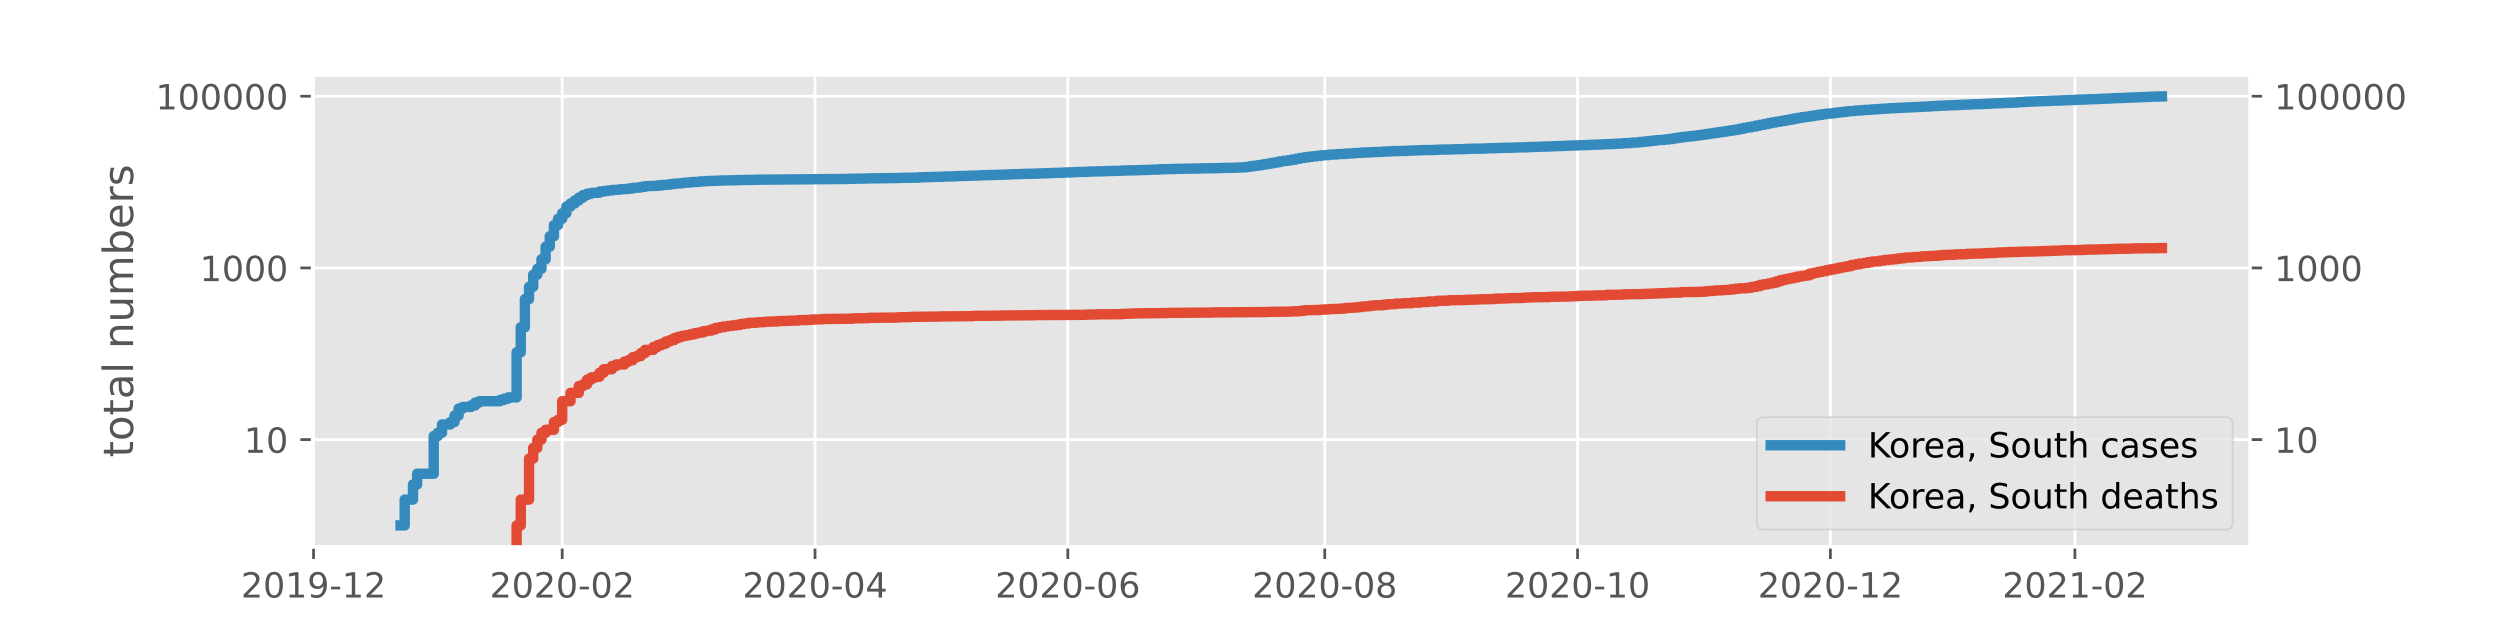
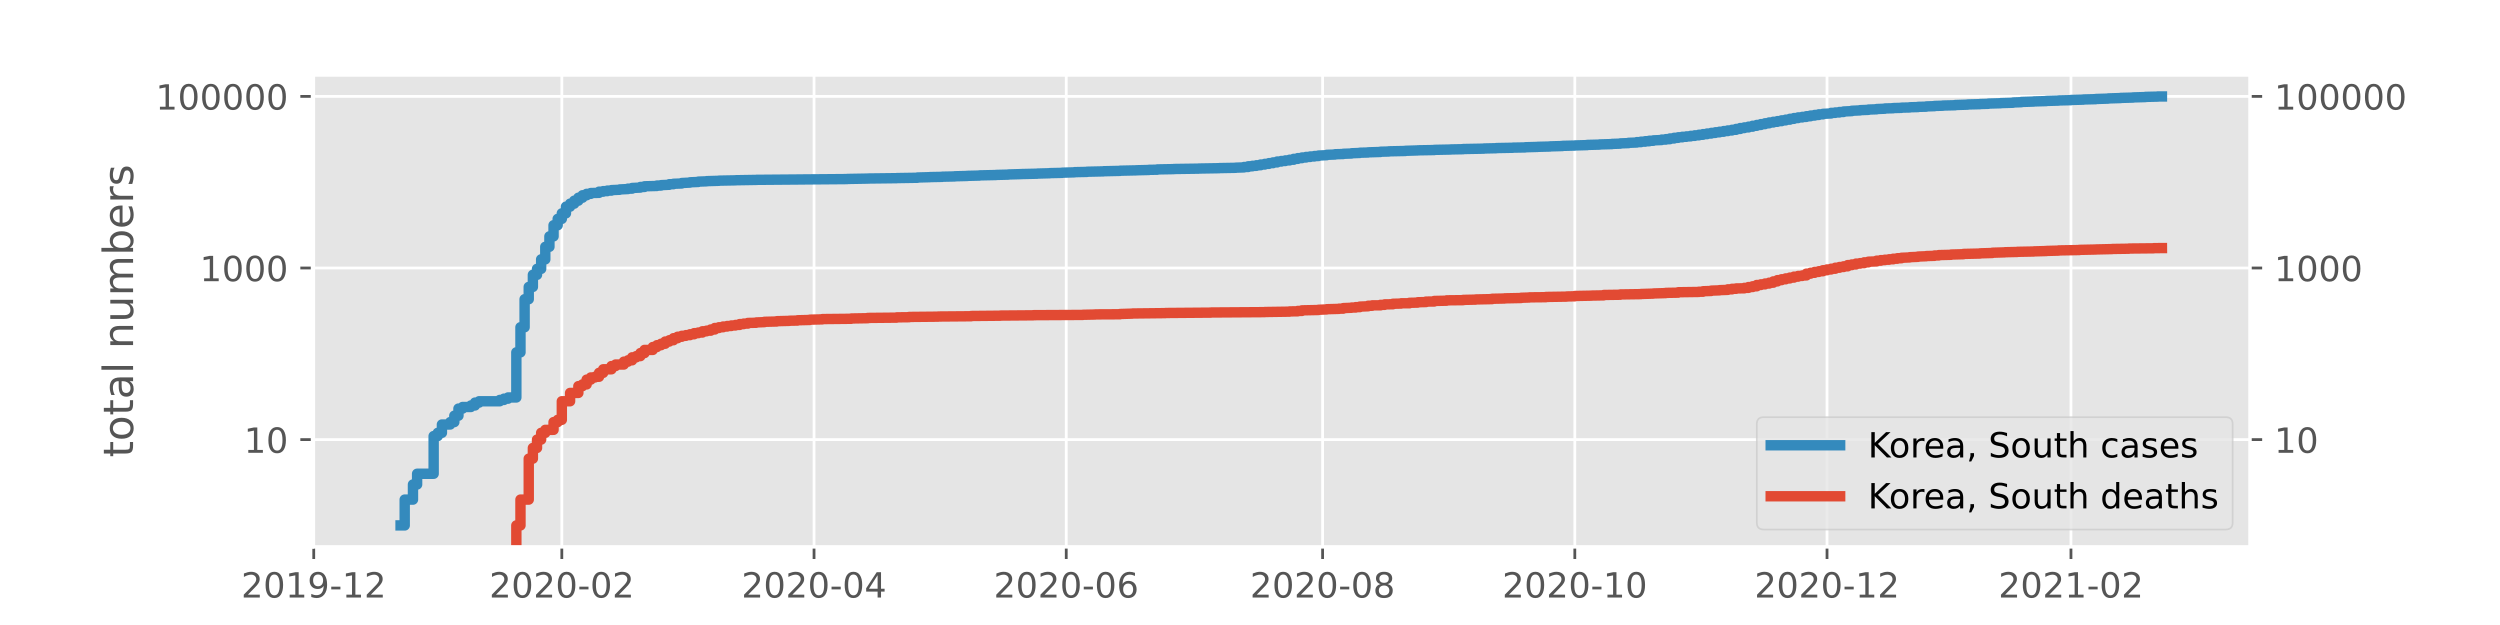
<svg xmlns="http://www.w3.org/2000/svg" xmlns:xlink="http://www.w3.org/1999/xlink" height="180pt" version="1.1" viewBox="0 0 720 180" width="720pt">
  <defs>
    <style type="text/css">*{stroke-linecap:butt;stroke-linejoin:round;}</style>
  </defs>
  <g id="figure_1">
    <g id="patch_1">
      <path d="M 0 180  L 720 180  L 720 0  L 0 0  z " style="fill:#ffffff;" />
    </g>
    <g id="axes_1">
      <g id="patch_2">
        <path d="M 90 157.5  L 648 157.5  L 648 21.6  L 90 21.6  z " style="fill:#e5e5e5;" />
      </g>
      <g id="matplotlib.axis_1">
        <g id="xtick_1">
          <g id="line2d_1">
-             <path clip-path="url(#p6048690d90)" d="M 90.298 157.5  L 90.298 21.6  " style="fill:none;stroke:#ffffff;stroke-linecap:square;stroke-width:0.8;" />
+             <path clip-path="url(#pec371c6681)" d="M 90.357 157.5  L 90.357 21.6  " style="fill:none;stroke:#ffffff;stroke-linecap:square;stroke-width:0.8;" />
          </g>
          <g id="line2d_2">
            <defs>
-               <path d="M 0 0  L 0 3.5  " id="m40ff8b0ab6" style="stroke:#555555;stroke-width:0.8;" />
+               <path d="M 0 0  L 0 3.5  " id="mec6ac7c8f7" style="stroke:#555555;stroke-width:0.8;" />
            </defs>
            <g>
-               <use style="fill:#555555;stroke:#555555;stroke-width:0.8;" x="90.298" xlink:href="#m40ff8b0ab6" y="157.5" />
+               <use style="fill:#555555;stroke:#555555;stroke-width:0.8;" x="90.357" xlink:href="#mec6ac7c8f7" y="157.5" />
            </g>
          </g>
          <g id="text_1">
-             <text style="fill:#555555;font-family:DejaVu Sans;font-size:10px;font-stretch:normal;font-style:normal;font-weight:normal;text-anchor:middle;" transform="rotate(-0, 90.2984, 172.0984)" x="90.298" y="172.098">2019-12</text>
+             <text style="fill:#555555;font-family:DejaVu Sans;font-size:10px;font-stretch:normal;font-style:normal;font-weight:normal;text-anchor:middle;" transform="rotate(-0, 90.35723, 172.0984)" x="90.357" y="172.098">2019-12</text>
          </g>
        </g>
        <g id="xtick_2">
          <g id="line2d_3">
-             <path clip-path="url(#p6048690d90)" d="M 161.913 157.5  L 161.913 21.6  " style="fill:none;stroke:#ffffff;stroke-linecap:square;stroke-width:0.8;" />
+             <path clip-path="url(#pec371c6681)" d="M 161.804 157.5  L 161.804 21.6  " style="fill:none;stroke:#ffffff;stroke-linecap:square;stroke-width:0.8;" />
          </g>
          <g id="line2d_4">
            <g>
-               <use style="fill:#555555;stroke:#555555;stroke-width:0.8;" x="161.913" xlink:href="#m40ff8b0ab6" y="157.5" />
+               <use style="fill:#555555;stroke:#555555;stroke-width:0.8;" x="161.804" xlink:href="#mec6ac7c8f7" y="157.5" />
            </g>
          </g>
          <g id="text_2">
-             <text style="fill:#555555;font-family:DejaVu Sans;font-size:10px;font-stretch:normal;font-style:normal;font-weight:normal;text-anchor:middle;" transform="rotate(-0, 161.9134, 172.0984)" x="161.913" y="172.098">2020-02</text>
+             <text style="fill:#555555;font-family:DejaVu Sans;font-size:10px;font-stretch:normal;font-style:normal;font-weight:normal;text-anchor:middle;" transform="rotate(-0, 161.8041, 172.0984)" x="161.804" y="172.098">2020-02</text>
          </g>
        </g>
        <g id="xtick_3">
          <g id="line2d_5">
-             <path clip-path="url(#p6048690d90)" d="M 234.722 157.5  L 234.722 21.6  " style="fill:none;stroke:#ffffff;stroke-linecap:square;stroke-width:0.8;" />
+             <path clip-path="url(#pec371c6681)" d="M 234.442 157.5  L 234.442 21.6  " style="fill:none;stroke:#ffffff;stroke-linecap:square;stroke-width:0.8;" />
          </g>
          <g id="line2d_6">
            <g>
-               <use style="fill:#555555;stroke:#555555;stroke-width:0.8;" x="234.722" xlink:href="#m40ff8b0ab6" y="157.5" />
+               <use style="fill:#555555;stroke:#555555;stroke-width:0.8;" x="234.442" xlink:href="#mec6ac7c8f7" y="157.5" />
            </g>
          </g>
          <g id="text_3">
-             <text style="fill:#555555;font-family:DejaVu Sans;font-size:10px;font-stretch:normal;font-style:normal;font-weight:normal;text-anchor:middle;" transform="rotate(-0, 234.7219, 172.0984)" x="234.722" y="172.098">2020-04</text>
+             <text style="fill:#555555;font-family:DejaVu Sans;font-size:10px;font-stretch:normal;font-style:normal;font-weight:normal;text-anchor:middle;" transform="rotate(-0, 234.4417, 172.0984)" x="234.442" y="172.098">2020-04</text>
          </g>
        </g>
        <g id="xtick_4">
          <g id="line2d_7">
-             <path clip-path="url(#p6048690d90)" d="M 307.53 157.5  L 307.53 21.6  " style="fill:none;stroke:#ffffff;stroke-linecap:square;stroke-width:0.8;" />
+             <path clip-path="url(#pec371c6681)" d="M 307.079 157.5  L 307.079 21.6  " style="fill:none;stroke:#ffffff;stroke-linecap:square;stroke-width:0.8;" />
          </g>
          <g id="line2d_8">
            <g>
-               <use style="fill:#555555;stroke:#555555;stroke-width:0.8;" x="307.53" xlink:href="#m40ff8b0ab6" y="157.5" />
+               <use style="fill:#555555;stroke:#555555;stroke-width:0.8;" x="307.079" xlink:href="#mec6ac7c8f7" y="157.5" />
            </g>
          </g>
          <g id="text_4">
-             <text style="fill:#555555;font-family:DejaVu Sans;font-size:10px;font-stretch:normal;font-style:normal;font-weight:normal;text-anchor:middle;" transform="rotate(-0, 307.5305, 172.0984)" x="307.53" y="172.098">2020-06</text>
+             <text style="fill:#555555;font-family:DejaVu Sans;font-size:10px;font-stretch:normal;font-style:normal;font-weight:normal;text-anchor:middle;" transform="rotate(-0, 307.0794, 172.0984)" x="307.079" y="172.098">2020-06</text>
          </g>
        </g>
        <g id="xtick_5">
          <g id="line2d_9">
-             <path clip-path="url(#p6048690d90)" d="M 381.533 157.5  L 381.533 21.6  " style="fill:none;stroke:#ffffff;stroke-linecap:square;stroke-width:0.8;" />
+             <path clip-path="url(#pec371c6681)" d="M 380.908 157.5  L 380.908 21.6  " style="fill:none;stroke:#ffffff;stroke-linecap:square;stroke-width:0.8;" />
          </g>
          <g id="line2d_10">
            <g>
-               <use style="fill:#555555;stroke:#555555;stroke-width:0.8;" x="381.533" xlink:href="#m40ff8b0ab6" y="157.5" />
+               <use style="fill:#555555;stroke:#555555;stroke-width:0.8;" x="380.908" xlink:href="#mec6ac7c8f7" y="157.5" />
            </g>
          </g>
          <g id="text_5">
-             <text style="fill:#555555;font-family:DejaVu Sans;font-size:10px;font-stretch:normal;font-style:normal;font-weight:normal;text-anchor:middle;" transform="rotate(-0, 381.5326, 172.0984)" x="381.533" y="172.098">2020-08</text>
+             <text style="fill:#555555;font-family:DejaVu Sans;font-size:10px;font-stretch:normal;font-style:normal;font-weight:normal;text-anchor:middle;" transform="rotate(-0, 380.9078, 172.0984)" x="380.908" y="172.098">2020-08</text>
          </g>
        </g>
        <g id="xtick_6">
          <g id="line2d_11">
-             <path clip-path="url(#p6048690d90)" d="M 454.341 157.5  L 454.341 21.6  " style="fill:none;stroke:#ffffff;stroke-linecap:square;stroke-width:0.8;" />
+             <path clip-path="url(#pec371c6681)" d="M 453.545 157.5  L 453.545 21.6  " style="fill:none;stroke:#ffffff;stroke-linecap:square;stroke-width:0.8;" />
          </g>
          <g id="line2d_12">
            <g>
-               <use style="fill:#555555;stroke:#555555;stroke-width:0.8;" x="454.341" xlink:href="#m40ff8b0ab6" y="157.5" />
+               <use style="fill:#555555;stroke:#555555;stroke-width:0.8;" x="453.545" xlink:href="#mec6ac7c8f7" y="157.5" />
            </g>
          </g>
          <g id="text_6">
-             <text style="fill:#555555;font-family:DejaVu Sans;font-size:10px;font-stretch:normal;font-style:normal;font-weight:normal;text-anchor:middle;" transform="rotate(-0, 454.3412, 172.0984)" x="454.341" y="172.098">2020-10</text>
+             <text style="fill:#555555;font-family:DejaVu Sans;font-size:10px;font-stretch:normal;font-style:normal;font-weight:normal;text-anchor:middle;" transform="rotate(-0, 453.5455, 172.0984)" x="453.545" y="172.098">2020-10</text>
          </g>
        </g>
        <g id="xtick_7">
          <g id="line2d_13">
-             <path clip-path="url(#p6048690d90)" d="M 527.15 157.5  L 527.15 21.6  " style="fill:none;stroke:#ffffff;stroke-linecap:square;stroke-width:0.8;" />
+             <path clip-path="url(#pec371c6681)" d="M 526.183 157.5  L 526.183 21.6  " style="fill:none;stroke:#ffffff;stroke-linecap:square;stroke-width:0.8;" />
          </g>
          <g id="line2d_14">
            <g>
-               <use style="fill:#555555;stroke:#555555;stroke-width:0.8;" x="527.15" xlink:href="#m40ff8b0ab6" y="157.5" />
+               <use style="fill:#555555;stroke:#555555;stroke-width:0.8;" x="526.183" xlink:href="#mec6ac7c8f7" y="157.5" />
            </g>
          </g>
          <g id="text_7">
-             <text style="fill:#555555;font-family:DejaVu Sans;font-size:10px;font-stretch:normal;font-style:normal;font-weight:normal;text-anchor:middle;" transform="rotate(-0, 527.1497, 172.0984)" x="527.15" y="172.098">2020-12</text>
+             <text style="fill:#555555;font-family:DejaVu Sans;font-size:10px;font-stretch:normal;font-style:normal;font-weight:normal;text-anchor:middle;" transform="rotate(-0, 526.1831, 172.0984)" x="526.183" y="172.098">2020-12</text>
          </g>
        </g>
        <g id="xtick_8">
          <g id="line2d_15">
-             <path clip-path="url(#p6048690d90)" d="M 597.571 157.5  L 597.571 21.6  " style="fill:none;stroke:#ffffff;stroke-linecap:square;stroke-width:0.8;" />
+             <path clip-path="url(#pec371c6681)" d="M 596.439 157.5  L 596.439 21.6  " style="fill:none;stroke:#ffffff;stroke-linecap:square;stroke-width:0.8;" />
          </g>
          <g id="line2d_16">
            <g>
-               <use style="fill:#555555;stroke:#555555;stroke-width:0.8;" x="597.571" xlink:href="#m40ff8b0ab6" y="157.5" />
+               <use style="fill:#555555;stroke:#555555;stroke-width:0.8;" x="596.439" xlink:href="#mec6ac7c8f7" y="157.5" />
            </g>
          </g>
          <g id="text_8">
-             <text style="fill:#555555;font-family:DejaVu Sans;font-size:10px;font-stretch:normal;font-style:normal;font-weight:normal;text-anchor:middle;" transform="rotate(-0, 597.5711, 172.0984)" x="597.571" y="172.098">2021-02</text>
+             <text style="fill:#555555;font-family:DejaVu Sans;font-size:10px;font-stretch:normal;font-style:normal;font-weight:normal;text-anchor:middle;" transform="rotate(-0, 596.4392, 172.0984)" x="596.439" y="172.098">2021-02</text>
          </g>
        </g>
      </g>
      <g id="matplotlib.axis_2">
        <g id="ytick_1">
          <g id="line2d_17">
-             <path clip-path="url(#p6048690d90)" d="M 90 126.601  L 648 126.601  " style="fill:none;stroke:#ffffff;stroke-linecap:square;stroke-width:0.8;" />
+             <path clip-path="url(#pec371c6681)" d="M 90 126.61  L 648 126.61  " style="fill:none;stroke:#ffffff;stroke-linecap:square;stroke-width:0.8;" />
          </g>
          <g id="line2d_18">
            <defs>
-               <path d="M 0 0  L -3.5 0  " id="md491ae74e4" style="stroke:#555555;stroke-width:0.8;" />
+               <path d="M 0 0  L -3.5 0  " id="m127501b706" style="stroke:#555555;stroke-width:0.8;" />
            </defs>
            <g>
-               <use style="fill:#555555;stroke:#555555;stroke-width:0.8;" x="90" xlink:href="#md491ae74e4" y="126.601" />
+               <use style="fill:#555555;stroke:#555555;stroke-width:0.8;" x="90" xlink:href="#m127501b706" y="126.61" />
            </g>
          </g>
          <g id="line2d_19">
            <defs>
-               <path d="M 0 0  L 3.5 0  " id="m9dc95585a8" style="stroke:#555555;stroke-width:0.8;" />
+               <path d="M 0 0  L 3.5 0  " id="m68f8e1d44e" style="stroke:#555555;stroke-width:0.8;" />
            </defs>
            <g>
-               <use style="fill:#555555;stroke:#555555;stroke-width:0.8;" x="648" xlink:href="#m9dc95585a8" y="126.601" />
+               <use style="fill:#555555;stroke:#555555;stroke-width:0.8;" x="648" xlink:href="#m68f8e1d44e" y="126.61" />
            </g>
          </g>
          <g id="text_9">
-             <text style="fill:#555555;font-family:DejaVu Sans;font-size:10px;font-stretch:normal;font-style:normal;font-weight:normal;text-anchor:end;" transform="rotate(-0, 83, 130.4004)" x="83" y="130.4">10</text>
+             <text style="fill:#555555;font-family:DejaVu Sans;font-size:10px;font-stretch:normal;font-style:normal;font-weight:normal;text-anchor:end;" transform="rotate(-0, 83, 130.4095)" x="83" y="130.41">10</text>
          </g>
          <g id="text_10">
-             <text style="fill:#555555;font-family:DejaVu Sans;font-size:10px;font-stretch:normal;font-style:normal;font-weight:normal;text-anchor:start;" transform="rotate(-0, 655, 130.4004)" x="655" y="130.4">10</text>
+             <text style="fill:#555555;font-family:DejaVu Sans;font-size:10px;font-stretch:normal;font-style:normal;font-weight:normal;text-anchor:start;" transform="rotate(-0, 655, 130.4095)" x="655" y="130.41">10</text>
          </g>
        </g>
        <g id="ytick_2">
          <g id="line2d_20">
-             <path clip-path="url(#p6048690d90)" d="M 90 77.158  L 648 77.158  " style="fill:none;stroke:#ffffff;stroke-linecap:square;stroke-width:0.8;" />
+             <path clip-path="url(#pec371c6681)" d="M 90 77.186  L 648 77.186  " style="fill:none;stroke:#ffffff;stroke-linecap:square;stroke-width:0.8;" />
          </g>
          <g id="line2d_21">
            <g>
-               <use style="fill:#555555;stroke:#555555;stroke-width:0.8;" x="90" xlink:href="#md491ae74e4" y="77.158" />
+               <use style="fill:#555555;stroke:#555555;stroke-width:0.8;" x="90" xlink:href="#m127501b706" y="77.186" />
            </g>
          </g>
          <g id="line2d_22">
            <g>
-               <use style="fill:#555555;stroke:#555555;stroke-width:0.8;" x="648" xlink:href="#m9dc95585a8" y="77.158" />
+               <use style="fill:#555555;stroke:#555555;stroke-width:0.8;" x="648" xlink:href="#m68f8e1d44e" y="77.186" />
            </g>
          </g>
          <g id="text_11">
-             <text style="fill:#555555;font-family:DejaVu Sans;font-size:10px;font-stretch:normal;font-style:normal;font-weight:normal;text-anchor:end;" transform="rotate(-0, 83, 80.95727)" x="83" y="80.957">1000</text>
+             <text style="fill:#555555;font-family:DejaVu Sans;font-size:10px;font-stretch:normal;font-style:normal;font-weight:normal;text-anchor:end;" transform="rotate(-0, 83, 80.98475)" x="83" y="80.985">1000</text>
          </g>
          <g id="text_12">
-             <text style="fill:#555555;font-family:DejaVu Sans;font-size:10px;font-stretch:normal;font-style:normal;font-weight:normal;text-anchor:start;" transform="rotate(-0, 655, 80.95727)" x="655" y="80.957">1000</text>
+             <text style="fill:#555555;font-family:DejaVu Sans;font-size:10px;font-stretch:normal;font-style:normal;font-weight:normal;text-anchor:start;" transform="rotate(-0, 655, 80.98475)" x="655" y="80.985">1000</text>
          </g>
        </g>
        <g id="ytick_3">
          <g id="line2d_23">
-             <path clip-path="url(#p6048690d90)" d="M 90 27.715  L 648 27.715  " style="fill:none;stroke:#ffffff;stroke-linecap:square;stroke-width:0.8;" />
+             <path clip-path="url(#pec371c6681)" d="M 90 27.761  L 648 27.761  " style="fill:none;stroke:#ffffff;stroke-linecap:square;stroke-width:0.8;" />
          </g>
          <g id="line2d_24">
            <g>
-               <use style="fill:#555555;stroke:#555555;stroke-width:0.8;" x="90" xlink:href="#md491ae74e4" y="27.715" />
+               <use style="fill:#555555;stroke:#555555;stroke-width:0.8;" x="90" xlink:href="#m127501b706" y="27.761" />
            </g>
          </g>
          <g id="line2d_25">
            <g>
-               <use style="fill:#555555;stroke:#555555;stroke-width:0.8;" x="648" xlink:href="#m9dc95585a8" y="27.715" />
+               <use style="fill:#555555;stroke:#555555;stroke-width:0.8;" x="648" xlink:href="#m68f8e1d44e" y="27.761" />
            </g>
          </g>
          <g id="text_13">
-             <text style="fill:#555555;font-family:DejaVu Sans;font-size:10px;font-stretch:normal;font-style:normal;font-weight:normal;text-anchor:end;" transform="rotate(-0, 83, 31.51415)" x="83" y="31.514">100000</text>
+             <text style="fill:#555555;font-family:DejaVu Sans;font-size:10px;font-stretch:normal;font-style:normal;font-weight:normal;text-anchor:end;" transform="rotate(-0, 83, 31.55995)" x="83" y="31.56">100000</text>
          </g>
          <g id="text_14">
-             <text style="fill:#555555;font-family:DejaVu Sans;font-size:10px;font-stretch:normal;font-style:normal;font-weight:normal;text-anchor:start;" transform="rotate(-0, 655, 31.51415)" x="655" y="31.514">100000</text>
+             <text style="fill:#555555;font-family:DejaVu Sans;font-size:10px;font-stretch:normal;font-style:normal;font-weight:normal;text-anchor:start;" transform="rotate(-0, 655, 31.55995)" x="655" y="31.56">100000</text>
          </g>
        </g>
        <g id="text_15">
          <text style="fill:#555555;font-family:DejaVu Sans;font-size:12px;font-stretch:normal;font-style:normal;font-weight:normal;text-anchor:middle;" transform="rotate(-90, 38.32937, 89.55)" x="38.329" y="89.55">total numbers</text>
        </g>
      </g>
      <g id="line2d_26">
-         <path clip-path="url(#p6048690d90)" d="M 115.364 151.323  L 116.557 151.323  L 116.557 143.881  L 118.944 143.881  L 118.944 139.528  L 120.138 139.528  L 120.138 136.439  L 124.912 136.439  L 124.912 125.578  L 126.106 125.578  L 126.106 124.644  L 127.299 124.644  L 127.299 122.248  L 129.687 122.248  L 129.687 121.555  L 130.88 121.555  L 130.88 119.71  L 132.074 119.71  L 132.074 117.659  L 133.267 117.659  L 133.267 117.202  L 135.655 117.202  L 135.655 116.763  L 136.848 116.763  L 136.848 115.937  L 138.042 115.937  L 138.042 115.547  L 144.01 115.547  L 144.01 115.17  L 145.203 115.17  L 145.203 114.806  L 146.397 114.806  L 146.397 114.454  L 148.784 114.454  L 148.784 101.459  L 149.978 101.459  L 149.978 94.225  L 151.171 94.225  L 151.171 86.145  L 152.365 86.145  L 152.365 82.607  L 153.558 82.607  L 153.558 79.12  L 154.752 79.12  L 154.752 77.408  L 155.945 77.408  L 155.945 74.668  L 157.139 74.668  L 157.139 71.052  L 158.333 71.052  L 158.333 68.044  L 159.526 68.044  L 159.526 64.839  L 160.72 64.839  L 160.72 63.007  L 161.913 63.007  L 161.913 61.411  L 163.107 61.411  L 163.107 59.486  L 164.301 59.486  L 164.301 58.621  L 165.494 58.621  L 165.494 57.765  L 166.688 57.765  L 166.688 56.909  L 167.881 56.909  L 167.881 56.203  L 169.075 56.203  L 169.075 55.795  L 170.268 55.795  L 170.268 55.557  L 172.656 55.507  L 172.656 55.166  L 173.849 55.166  L 173.849 55.01  L 175.043 55.01  L 175.043 54.86  L 176.236 54.86  L 176.236 54.717  L 178.624 54.617  L 178.624 54.52  L 181.011 54.411  L 181.011 54.292  L 182.204 54.292  L 182.204 54.1  L 184.591 53.991  L 184.591 53.81  L 185.785 53.81  L 185.785 53.614  L 189.366 53.524  L 189.366 53.405  L 190.559 53.405  L 190.559 53.284  L 192.947 53.179  L 192.947 53.012  L 194.14 53.012  L 194.14 52.894  L 196.527 52.807  L 196.527 52.669  L 198.914 52.559  L 198.914 52.462  L 201.302 52.37  L 201.302 52.27  L 203.689 52.185  L 203.689 52.136  L 207.27 52.032  L 207.27 51.992  L 212.044 51.9  L 212.044 51.875  L 218.012 51.775  L 218.012 51.757  L 231.141 51.649  L 231.141 51.645  L 244.271 51.537  L 244.271 51.502  L 250.239 51.396  L 250.239 51.377  L 258.594 51.275  L 258.594 51.253  L 264.561 51.158  L 264.561 51.083  L 268.142 50.991  L 268.142 50.966  L 271.723 50.898  L 271.723 50.852  L 275.304 50.78  L 275.304 50.733  L 278.884 50.647  L 278.884 50.612  L 282.465 50.527  L 282.465 50.476  L 287.24 50.371  L 287.24 50.341  L 290.82 50.251  L 290.82 50.209  L 294.401 50.109  L 294.401 50.094  L 299.175 49.987  L 299.175 49.953  L 302.756 49.858  L 302.756 49.822  L 306.337 49.744  L 306.337 49.699  L 309.918 49.595  L 309.918 49.545  L 313.498 49.471  L 313.498 49.42  L 318.273 49.316  L 318.273 49.281  L 323.047 49.174  L 323.047 49.126  L 327.821 49.021  L 327.821 49.001  L 331.402 48.917  L 331.402 48.872  L 333.789 48.84  L 333.789 48.754  L 338.564 48.669  L 338.564 48.633  L 345.725 48.53  L 345.725 48.504  L 351.693 48.401  L 351.693 48.375  L 356.467 48.29  L 356.467 48.249  L 358.855 48.175  L 358.855 48.055  L 360.048 48.055  L 360.048 47.858  L 361.242 47.858  L 361.242 47.721  L 362.435 47.721  L 362.435 47.552  L 363.629 47.552  L 363.629 47.351  L 364.822 47.351  L 364.822 47.161  L 366.016 47.161  L 366.016 46.95  L 367.21 46.95  L 367.21 46.738  L 368.403 46.738  L 368.403 46.49  L 369.597 46.49  L 369.597 46.327  L 370.79 46.327  L 370.79 46.159  L 371.984 46.159  L 371.984 45.969  L 373.178 45.969  L 373.178 45.713  L 374.371 45.713  L 374.371 45.502  L 375.565 45.502  L 375.565 45.322  L 376.758 45.322  L 376.758 45.157  L 377.952 45.157  L 377.952 45.023  L 379.145 45.023  L 379.145 44.897  L 380.339 44.897  L 380.339 44.756  L 382.726 44.654  L 382.726 44.552  L 385.113 44.466  L 385.113 44.381  L 387.501 44.32  L 387.501 44.252  L 389.888 44.174  L 389.888 44.097  L 392.275 44.011  L 392.275 43.944  L 394.662 43.886  L 394.662 43.833  L 398.243 43.728  L 398.243 43.655  L 400.63 43.596  L 400.63 43.544  L 405.404 43.445  L 405.404 43.394  L 408.985 43.284  L 408.985 43.256  L 413.759 43.173  L 413.759 43.122  L 418.534 43.025  L 418.534 42.996  L 422.114 42.931  L 422.114 42.88  L 428.082 42.769  L 428.082 42.727  L 431.663 42.647  L 431.663 42.604  L 436.437 42.514  L 436.437 42.481  L 440.018 42.418  L 440.018 42.368  L 443.599 42.271  L 443.599 42.246  L 447.18 42.16  L 447.18 42.118  L 450.76 42.02  L 450.76 41.969  L 454.341 41.88  L 454.341 41.85  L 457.922 41.753  L 457.922 41.695  L 461.503 41.604  L 461.503 41.555  L 465.083 41.459  L 465.083 41.404  L 467.471 41.331  L 467.471 41.253  L 469.858 41.175  L 469.858 41.091  L 472.245 41.006  L 472.245 40.891  L 473.439 40.891  L 473.439 40.766  L 474.632 40.766  L 474.632 40.635  L 475.826 40.635  L 475.826 40.498  L 477.019 40.498  L 477.019 40.382  L 479.406 40.288  L 479.406 40.168  L 480.6 40.168  L 480.6 40.038  L 481.794 40.038  L 481.794 39.842  L 482.987 39.842  L 482.987 39.655  L 484.181 39.655  L 484.181 39.497  L 485.374 39.497  L 485.374 39.353  L 486.568 39.353  L 486.568 39.234  L 487.761 39.234  L 487.761 39.094  L 488.955 39.094  L 488.955 38.936  L 490.149 38.936  L 490.149 38.773  L 491.342 38.773  L 491.342 38.585  L 492.536 38.585  L 492.536 38.414  L 493.729 38.414  L 493.729 38.232  L 494.923 38.232  L 494.923 38.058  L 496.117 38.058  L 496.117 37.892  L 497.31 37.892  L 497.31 37.706  L 498.504 37.706  L 498.504 37.526  L 499.697 37.526  L 499.697 37.344  L 500.891 37.344  L 500.891 37.096  L 502.084 37.096  L 502.084 36.835  L 503.278 36.835  L 503.278 36.656  L 504.472 36.656  L 504.472 36.441  L 505.665 36.441  L 505.665 36.183  L 506.859 36.183  L 506.859 35.947  L 508.052 35.947  L 508.052 35.704  L 509.246 35.704  L 509.246 35.468  L 510.44 35.468  L 510.44 35.229  L 511.633 35.229  L 511.633 35.031  L 512.827 35.031  L 512.827 34.848  L 514.02 34.848  L 514.02 34.623  L 515.214 34.623  L 515.214 34.424  L 516.407 34.424  L 516.407 34.179  L 517.601 34.179  L 517.601 33.959  L 518.795 33.959  L 518.795 33.774  L 519.988 33.774  L 519.988 33.623  L 521.182 33.623  L 521.182 33.43  L 522.375 33.43  L 522.375 33.24  L 523.569 33.24  L 523.569 33.068  L 524.763 33.068  L 524.763 32.887  L 525.956 32.887  L 525.956 32.745  L 528.343 32.634  L 528.343 32.462  L 529.537 32.462  L 529.537 32.343  L 530.73 32.343  L 530.73 32.206  L 531.924 32.206  L 531.924 32.065  L 534.311 31.957  L 534.311 31.856  L 536.698 31.751  L 536.698 31.681  L 539.086 31.598  L 539.086 31.512  L 541.473 31.433  L 541.473 31.356  L 543.86 31.269  L 543.86 31.191  L 546.247 31.134  L 546.247 31.077  L 548.634 31.018  L 548.634 30.96  L 551.021 30.91  L 551.021 30.848  L 553.409 30.792  L 553.409 30.729  L 555.796 30.679  L 555.796 30.601  L 558.183 30.531  L 558.183 30.466  L 560.57 30.403  L 560.57 30.354  L 564.151 30.267  L 564.151 30.204  L 567.732 30.093  L 567.732 30.041  L 571.312 29.953  L 571.312 29.913  L 573.699 29.855  L 573.699 29.789  L 577.28 29.69  L 577.28 29.648  L 580.861 29.545  L 580.861 29.467  L 583.248 29.388  L 583.248 29.318  L 586.829 29.211  L 586.829 29.17  L 590.41 29.073  L 590.41 29.025  L 593.99 28.927  L 593.99 28.885  L 597.571 28.802  L 597.571 28.749  L 601.152 28.652  L 601.152 28.604  L 604.733 28.515  L 604.733 28.464  L 608.313 28.357  L 608.313 28.301  L 611.894 28.194  L 611.894 28.151  L 615.475 28.059  L 615.475 28.009  L 619.056 27.909  L 619.056 27.859  L 622.636 27.777  L 622.636 27.777  " style="fill:none;stroke:#348abd;stroke-linecap:square;stroke-width:3;" />
+         <path clip-path="url(#pec371c6681)" d="M 115.364 151.323  L 116.554 151.323  L 116.554 143.884  L 118.936 143.884  L 118.936 139.532  L 120.127 139.532  L 120.127 136.444  L 124.89 136.444  L 124.89 125.587  L 126.081 125.587  L 126.081 124.654  L 127.271 124.654  L 127.271 122.259  L 129.653 122.259  L 129.653 121.566  L 130.844 121.566  L 130.844 119.722  L 132.035 119.722  L 132.035 117.671  L 133.225 117.671  L 133.225 117.214  L 135.607 117.214  L 135.607 116.776  L 136.798 116.776  L 136.798 115.95  L 137.988 115.95  L 137.988 115.56  L 143.942 115.56  L 143.942 115.183  L 145.133 115.183  L 145.133 114.82  L 146.324 114.82  L 146.324 114.468  L 148.706 114.468  L 148.706 101.477  L 149.896 101.477  L 149.896 94.246  L 151.087 94.246  L 151.087 86.169  L 152.278 86.169  L 152.278 82.632  L 153.469 82.632  L 153.469 79.147  L 154.659 79.147  L 154.659 77.435  L 155.85 77.435  L 155.85 74.697  L 157.041 74.697  L 157.041 71.082  L 158.232 71.082  L 158.232 68.075  L 159.423 68.075  L 159.423 64.871  L 160.613 64.871  L 160.613 63.04  L 161.804 63.04  L 161.804 61.444  L 162.995 61.444  L 162.995 59.52  L 164.186 59.52  L 164.186 58.656  L 165.376 58.656  L 165.376 57.799  L 166.567 57.799  L 166.567 56.944  L 167.758 56.944  L 167.758 56.238  L 168.949 56.238  L 168.949 55.83  L 170.14 55.83  L 170.14 55.592  L 172.521 55.542  L 172.521 55.202  L 173.712 55.202  L 173.712 55.045  L 174.903 55.045  L 174.903 54.896  L 176.093 54.896  L 176.093 54.753  L 178.475 54.653  L 178.475 54.556  L 180.857 54.447  L 180.857 54.328  L 182.047 54.328  L 182.047 54.136  L 184.429 54.027  L 184.429 53.846  L 185.62 53.846  L 185.62 53.651  L 189.192 53.56  L 189.192 53.442  L 190.383 53.442  L 190.383 53.32  L 192.764 53.215  L 192.764 53.049  L 193.955 53.049  L 193.955 52.93  L 196.337 52.843  L 196.337 52.705  L 198.718 52.595  L 198.718 52.499  L 201.1 52.407  L 201.1 52.307  L 203.481 52.222  L 203.481 52.173  L 207.054 52.069  L 207.054 52.028  L 211.817 51.937  L 211.817 51.912  L 217.771 51.812  L 217.771 51.794  L 230.869 51.686  L 230.869 51.682  L 243.968 51.574  L 243.968 51.539  L 249.922 51.433  L 249.922 51.414  L 258.257 51.313  L 258.257 51.29  L 264.211 51.195  L 264.211 51.12  L 267.784 51.028  L 267.784 51.003  L 271.356 50.935  L 271.356 50.889  L 274.928 50.817  L 274.928 50.771  L 278.501 50.684  L 278.501 50.65  L 282.073 50.564  L 282.073 50.514  L 286.836 50.409  L 286.836 50.379  L 290.408 50.289  L 290.408 50.246  L 293.981 50.146  L 293.981 50.132  L 298.744 50.024  L 298.744 49.991  L 302.316 49.895  L 302.316 49.86  L 305.889 49.782  L 305.889 49.737  L 309.461 49.633  L 309.461 49.582  L 313.033 49.509  L 313.033 49.458  L 317.796 49.354  L 317.796 49.318  L 322.56 49.212  L 322.56 49.164  L 327.323 49.059  L 327.323 49.039  L 330.895 48.955  L 330.895 48.91  L 333.277 48.878  L 333.277 48.792  L 338.04 48.707  L 338.04 48.671  L 345.184 48.568  L 345.184 48.542  L 351.138 48.44  L 351.138 48.413  L 355.901 48.328  L 355.901 48.287  L 358.283 48.213  L 358.283 48.094  L 359.474 48.094  L 359.474 47.896  L 360.665 47.896  L 360.665 47.759  L 361.855 47.759  L 361.855 47.59  L 363.046 47.59  L 363.046 47.39  L 364.237 47.39  L 364.237 47.199  L 365.428 47.199  L 365.428 46.989  L 366.618 46.989  L 366.618 46.777  L 367.809 46.777  L 367.809 46.529  L 369 46.529  L 369 46.366  L 370.191 46.366  L 370.191 46.198  L 371.382 46.198  L 371.382 46.008  L 372.572 46.008  L 372.572 45.752  L 373.763 45.752  L 373.763 45.541  L 374.954 45.541  L 374.954 45.361  L 376.145 45.361  L 376.145 45.197  L 377.335 45.197  L 377.335 45.062  L 378.526 45.062  L 378.526 44.937  L 379.717 44.937  L 379.717 44.796  L 382.099 44.694  L 382.099 44.591  L 384.48 44.505  L 384.48 44.42  L 386.862 44.36  L 386.862 44.292  L 389.243 44.214  L 389.243 44.137  L 391.625 44.051  L 391.625 43.984  L 394.006 43.926  L 394.006 43.873  L 397.579 43.768  L 397.579 43.695  L 399.96 43.636  L 399.96 43.584  L 404.723 43.485  L 404.723 43.434  L 408.296 43.324  L 408.296 43.296  L 413.059 43.213  L 413.059 43.162  L 417.822 43.065  L 417.822 43.037  L 421.394 42.971  L 421.394 42.92  L 427.348 42.81  L 427.348 42.767  L 430.921 42.687  L 430.921 42.644  L 435.684 42.554  L 435.684 42.522  L 439.256 42.459  L 439.256 42.408  L 442.828 42.311  L 442.828 42.286  L 446.401 42.2  L 446.401 42.158  L 449.973 42.06  L 449.973 42.009  L 453.545 41.92  L 453.545 41.89  L 457.118 41.793  L 457.118 41.736  L 460.69 41.645  L 460.69 41.596  L 464.262 41.5  L 464.262 41.445  L 466.644 41.372  L 466.644 41.294  L 469.026 41.216  L 469.026 41.132  L 471.407 41.047  L 471.407 40.932  L 472.598 40.932  L 472.598 40.807  L 473.789 40.807  L 473.789 40.676  L 474.98 40.676  L 474.98 40.539  L 476.17 40.539  L 476.17 40.423  L 478.552 40.329  L 478.552 40.209  L 479.743 40.209  L 479.743 40.079  L 480.933 40.079  L 480.933 39.884  L 482.124 39.884  L 482.124 39.696  L 483.315 39.696  L 483.315 39.538  L 484.506 39.538  L 484.506 39.395  L 485.697 39.395  L 485.697 39.276  L 486.887 39.276  L 486.887 39.135  L 488.078 39.135  L 488.078 38.978  L 489.269 38.978  L 489.269 38.814  L 490.46 38.814  L 490.46 38.627  L 491.65 38.627  L 491.65 38.456  L 492.841 38.456  L 492.841 38.274  L 494.032 38.274  L 494.032 38.1  L 495.223 38.1  L 495.223 37.934  L 496.414 37.934  L 496.414 37.748  L 497.604 37.748  L 497.604 37.569  L 498.795 37.569  L 498.795 37.386  L 499.986 37.386  L 499.986 37.139  L 501.177 37.139  L 501.177 36.877  L 502.367 36.877  L 502.367 36.698  L 503.558 36.698  L 503.558 36.483  L 504.749 36.483  L 504.749 36.226  L 505.94 36.226  L 505.94 35.99  L 507.131 35.99  L 507.131 35.747  L 508.321 35.747  L 508.321 35.511  L 509.512 35.511  L 509.512 35.272  L 510.703 35.272  L 510.703 35.074  L 511.894 35.074  L 511.894 34.891  L 513.085 34.891  L 513.085 34.666  L 514.275 34.666  L 514.275 34.467  L 515.466 34.467  L 515.466 34.222  L 516.657 34.222  L 516.657 34.002  L 517.848 34.002  L 517.848 33.818  L 519.038 33.818  L 519.038 33.666  L 520.229 33.666  L 520.229 33.474  L 521.42 33.474  L 521.42 33.284  L 522.611 33.284  L 522.611 33.112  L 523.802 33.112  L 523.802 32.931  L 524.992 32.931  L 524.992 32.789  L 527.374 32.678  L 527.374 32.506  L 528.565 32.506  L 528.565 32.388  L 529.755 32.388  L 529.755 32.25  L 530.946 32.25  L 530.946 32.109  L 533.328 32.002  L 533.328 31.9  L 535.709 31.796  L 535.709 31.725  L 538.091 31.642  L 538.091 31.556  L 540.472 31.478  L 540.472 31.4  L 542.854 31.313  L 542.854 31.236  L 545.236 31.178  L 545.236 31.121  L 547.617 31.062  L 547.617 31.004  L 549.999 30.954  L 549.999 30.892  L 552.38 30.836  L 552.38 30.774  L 554.762 30.724  L 554.762 30.646  L 557.143 30.576  L 557.143 30.511  L 559.525 30.448  L 559.525 30.399  L 563.097 30.312  L 563.097 30.248  L 566.67 30.138  L 566.67 30.086  L 570.242 29.998  L 570.242 29.958  L 572.624 29.9  L 572.624 29.834  L 576.196 29.735  L 576.196 29.693  L 579.768 29.591  L 579.768 29.512  L 582.15 29.434  L 582.15 29.363  L 585.722 29.256  L 585.722 29.215  L 589.294 29.118  L 589.294 29.07  L 592.867 28.973  L 592.867 28.93  L 596.439 28.847  L 596.439 28.795  L 600.012 28.698  L 600.012 28.649  L 603.584 28.561  L 603.584 28.509  L 607.156 28.402  L 607.156 28.347  L 610.729 28.24  L 610.729 28.197  L 614.301 28.104  L 614.301 28.055  L 617.873 27.955  L 617.873 27.905  L 621.446 27.823  L 621.446 27.777  L 622.636 27.777  L 622.636 27.777  " style="fill:none;stroke:#348abd;stroke-linecap:square;stroke-width:3;" />
      </g>
      <g id="line2d_27">
-         <path clip-path="url(#p6048690d90)" d="M 148.784 181  L 148.784 151.323  L 149.978 151.323  L 149.978 143.881  L 152.365 143.881  L 152.365 132.086  L 153.558 132.086  L 153.558 128.997  L 154.752 128.997  L 154.752 126.601  L 155.945 126.601  L 155.945 124.644  L 157.139 124.644  L 157.139 123.784  L 159.526 123.784  L 159.526 121.555  L 160.72 121.555  L 160.72 120.904  L 161.913 120.904  L 161.913 115.547  L 164.301 115.547  L 164.301 113.151  L 166.688 113.151  L 166.688 111.193  L 167.881 111.193  L 167.881 110.694  L 169.075 110.694  L 169.075 109.322  L 170.268 109.322  L 170.268 108.696  L 171.462 108.696  L 171.462 108.495  L 172.656 108.495  L 172.656 107.364  L 173.849 107.364  L 173.849 106.341  L 176.236 106.341  L 176.236 105.407  L 177.43 105.407  L 177.43 104.968  L 179.817 104.968  L 179.817 104.142  L 181.011 104.142  L 181.011 103.752  L 182.204 103.752  L 182.204 102.892  L 183.398 102.892  L 183.398 102.544  L 184.591 102.544  L 184.591 101.667  L 185.785 101.667  L 185.785 100.759  L 188.172 100.759  L 188.172 99.922  L 189.366 99.922  L 189.366 99.398  L 190.559 99.398  L 190.559 98.98  L 191.753 98.98  L 191.753 98.344  L 192.947 98.344  L 192.947 97.965  L 194.14 97.965  L 194.14 97.384  L 195.334 97.384  L 195.334 96.968  L 196.527 96.968  L 196.527 96.7  L 197.721 96.7  L 197.721 96.503  L 198.914 96.503  L 198.914 96.246  L 200.108 96.246  L 200.108 95.933  L 201.302 95.933  L 201.302 95.749  L 202.495 95.749  L 202.495 95.391  L 203.689 95.391  L 203.689 95.217  L 204.882 95.217  L 204.882 94.876  L 206.076 94.876  L 206.076 94.438  L 207.27 94.438  L 207.27 94.225  L 208.463 94.225  L 208.463 94.017  L 209.657 94.017  L 209.657 93.863  L 210.85 93.863  L 210.85 93.711  L 212.044 93.711  L 212.044 93.562  L 213.237 93.562  L 213.237 93.317  L 214.431 93.317  L 214.431 93.173  L 215.625 93.173  L 215.625 92.984  L 218.012 92.937  L 218.012 92.844  L 220.399 92.752  L 220.399 92.661  L 223.98 92.57  L 223.98 92.48  L 227.56 92.391  L 227.56 92.347  L 229.948 92.303  L 229.948 92.215  L 233.528 92.128  L 233.528 92.042  L 237.109 91.956  L 237.109 91.871  L 245.464 91.787  L 245.464 91.704  L 250.239 91.621  L 250.239 91.539  L 258.594 91.457  L 258.594 91.376  L 262.174 91.336  L 262.174 91.255  L 270.529 91.176  L 270.529 91.136  L 280.078 91.058  L 280.078 90.98  L 288.433 90.902  L 288.433 90.864  L 297.982 90.787  L 297.982 90.749  L 312.305 90.673  L 312.305 90.635  L 315.886 90.56  L 315.886 90.523  L 323.047 90.485  L 323.047 90.411  L 326.628 90.301  L 326.628 90.265  L 336.176 90.156  L 336.176 90.12  L 349.306 90.013  L 349.306 89.978  L 364.822 89.872  L 364.822 89.837  L 371.984 89.732  L 371.984 89.663  L 374.371 89.629  L 374.371 89.527  L 375.565 89.527  L 375.565 89.358  L 380.339 89.258  L 380.339 89.192  L 382.726 89.094  L 382.726 89.029  L 386.307 88.932  L 386.307 88.868  L 387.501 88.868  L 387.501 88.709  L 389.888 88.615  L 389.888 88.553  L 391.081 88.553  L 391.081 88.429  L 392.275 88.429  L 392.275 88.277  L 394.662 88.187  L 394.662 88.038  L 395.856 88.038  L 395.856 87.92  L 398.243 87.92  L 398.243 87.775  L 399.436 87.775  L 399.436 87.632  L 401.824 87.603  L 401.824 87.462  L 404.211 87.406  L 404.211 87.323  L 406.598 87.323  L 406.598 87.185  L 408.985 87.131  L 408.985 87.023  L 411.372 86.969  L 411.372 86.836  L 413.759 86.809  L 413.759 86.652  L 417.34 86.575  L 417.34 86.472  L 422.114 86.421  L 422.114 86.345  L 425.695 86.269  L 425.695 86.219  L 430.47 86.12  L 430.47 86.021  L 434.05 85.948  L 434.05 85.899  L 438.825 85.803  L 438.825 85.731  L 441.212 85.66  L 441.212 85.613  L 445.986 85.565  L 445.986 85.495  L 451.954 85.402  L 451.954 85.356  L 454.341 85.31  L 454.341 85.219  L 459.116 85.128  L 459.116 85.106  L 462.696 85.038  L 462.696 84.927  L 467.471 84.861  L 467.471 84.773  L 473.439 84.686  L 473.439 84.643  L 477.019 84.536  L 477.019 84.493  L 480.6 84.387  L 480.6 84.324  L 484.181 84.262  L 484.181 84.138  L 490.149 84.056  L 490.149 83.995  L 491.342 83.995  L 491.342 83.854  L 493.729 83.774  L 493.729 83.675  L 496.117 83.596  L 496.117 83.538  L 498.504 83.46  L 498.504 83.307  L 499.697 83.307  L 499.697 83.156  L 500.891 83.156  L 500.891 83.044  L 503.278 83.006  L 503.278 82.878  L 504.472 82.878  L 504.472 82.642  L 505.665 82.642  L 505.665 82.43  L 506.859 82.43  L 506.859 82.051  L 508.052 82.051  L 508.052 81.866  L 509.246 81.866  L 509.246 81.635  L 510.44 81.635  L 510.44 81.394  L 511.633 81.394  L 511.633 81.018  L 512.827 81.018  L 512.827 80.655  L 514.02 80.655  L 514.02 80.405  L 515.214 80.405  L 515.214 80.161  L 516.407 80.161  L 516.407 79.922  L 517.601 79.922  L 517.601 79.648  L 518.795 79.648  L 518.795 79.447  L 519.988 79.447  L 519.988 79.302  L 521.182 79.302  L 521.182 78.79  L 522.375 78.79  L 522.375 78.543  L 523.569 78.543  L 523.569 78.289  L 524.763 78.289  L 524.763 78.088  L 525.956 78.088  L 525.956 77.8  L 527.15 77.8  L 527.15 77.574  L 528.343 77.574  L 528.343 77.364  L 529.537 77.364  L 529.537 77.083  L 530.73 77.083  L 530.73 76.872  L 531.924 76.872  L 531.924 76.675  L 533.118 76.675  L 533.118 76.322  L 534.311 76.322  L 534.311 76.135  L 535.505 76.135  L 535.505 75.893  L 536.698 75.893  L 536.698 75.751  L 537.892 75.751  L 537.892 75.518  L 539.086 75.518  L 539.086 75.336  L 541.473 75.245  L 541.473 75.05  L 542.666 75.05  L 542.666 74.883  L 543.86 74.883  L 543.86 74.771  L 545.053 74.771  L 545.053 74.643  L 546.247 74.643  L 546.247 74.483  L 547.441 74.483  L 547.441 74.341  L 548.634 74.341  L 548.634 74.21  L 551.021 74.112  L 551.021 74.04  L 553.409 73.944  L 553.409 73.857  L 555.796 73.77  L 555.796 73.716  L 558.183 73.653  L 558.183 73.553  L 559.376 73.553  L 559.376 73.439  L 562.957 73.356  L 562.957 73.28  L 566.538 73.184  L 566.538 73.102  L 571.312 72.993  L 571.312 72.934  L 574.893 72.833  L 574.893 72.755  L 578.474 72.648  L 578.474 72.613  L 582.055 72.536  L 582.055 72.494  L 586.829 72.404  L 586.829 72.37  L 590.41 72.274  L 590.41 72.24  L 593.99 72.145  L 593.99 72.092  L 599.958 71.985  L 599.958 71.932  L 604.733 71.834  L 604.733 71.814  L 609.507 71.704  L 609.507 71.671  L 614.281 71.601  L 614.281 71.55  L 621.443 71.48  L 621.443 71.436  L 622.636 71.436  L 622.636 71.436  " style="fill:none;stroke:#e24a33;stroke-linecap:square;stroke-width:3;" />
+         <path clip-path="url(#pec371c6681)" d="M 148.706 181  L 148.706 151.323  L 149.896 151.323  L 149.896 143.884  L 152.278 143.884  L 152.278 132.093  L 153.469 132.093  L 153.469 129.005  L 154.659 129.005  L 154.659 126.61  L 155.85 126.61  L 155.85 124.654  L 157.041 124.654  L 157.041 123.795  L 159.423 123.795  L 159.423 121.566  L 160.613 121.566  L 160.613 120.915  L 161.804 120.915  L 161.804 115.56  L 164.186 115.56  L 164.186 113.165  L 166.567 113.165  L 166.567 111.208  L 167.758 111.208  L 167.758 110.709  L 168.949 110.709  L 168.949 109.337  L 170.14 109.337  L 170.14 108.712  L 171.33 108.712  L 171.33 108.511  L 172.521 108.511  L 172.521 107.38  L 173.712 107.38  L 173.712 106.357  L 176.093 106.357  L 176.093 105.424  L 177.284 105.424  L 177.284 104.985  L 179.666 104.985  L 179.666 104.159  L 180.857 104.159  L 180.857 103.769  L 182.047 103.769  L 182.047 102.91  L 183.238 102.91  L 183.238 102.562  L 184.429 102.562  L 184.429 101.685  L 185.62 101.685  L 185.62 100.778  L 188.001 100.778  L 188.001 99.941  L 189.192 99.941  L 189.192 99.418  L 190.383 99.418  L 190.383 99  L 191.574 99  L 191.574 98.364  L 192.764 98.364  L 192.764 97.984  L 193.955 97.984  L 193.955 97.404  L 195.146 97.404  L 195.146 96.989  L 196.337 96.989  L 196.337 96.72  L 197.528 96.72  L 197.528 96.523  L 198.718 96.523  L 198.718 96.266  L 199.909 96.266  L 199.909 95.953  L 201.1 95.953  L 201.1 95.77  L 202.291 95.77  L 202.291 95.412  L 203.481 95.412  L 203.481 95.238  L 204.672 95.238  L 204.672 94.897  L 205.863 94.897  L 205.863 94.459  L 207.054 94.459  L 207.054 94.246  L 208.245 94.246  L 208.245 94.038  L 209.435 94.038  L 209.435 93.884  L 210.626 93.884  L 210.626 93.733  L 211.817 93.733  L 211.817 93.583  L 213.008 93.583  L 213.008 93.339  L 214.198 93.339  L 214.198 93.195  L 215.389 93.195  L 215.389 93.006  L 217.771 92.959  L 217.771 92.866  L 220.152 92.774  L 220.152 92.682  L 223.725 92.592  L 223.725 92.502  L 227.297 92.413  L 227.297 92.369  L 229.679 92.325  L 229.679 92.237  L 233.251 92.15  L 233.251 92.064  L 236.823 91.978  L 236.823 91.894  L 245.159 91.809  L 245.159 91.726  L 249.922 91.643  L 249.922 91.561  L 258.257 91.479  L 258.257 91.398  L 261.83 91.358  L 261.83 91.278  L 270.165 91.198  L 270.165 91.159  L 279.691 91.08  L 279.691 91.002  L 288.027 90.925  L 288.027 90.886  L 297.553 90.809  L 297.553 90.771  L 311.843 90.695  L 311.843 90.658  L 315.415 90.583  L 315.415 90.545  L 322.56 90.508  L 322.56 90.434  L 326.132 90.324  L 326.132 90.287  L 335.658 90.179  L 335.658 90.143  L 348.757 90.036  L 348.757 90  L 364.237 89.895  L 364.237 89.86  L 371.382 89.755  L 371.382 89.686  L 373.763 89.652  L 373.763 89.549  L 374.954 89.549  L 374.954 89.381  L 379.717 89.281  L 379.717 89.215  L 382.099 89.117  L 382.099 89.052  L 385.671 88.955  L 385.671 88.891  L 386.862 88.891  L 386.862 88.732  L 389.243 88.638  L 389.243 88.576  L 390.434 88.576  L 390.434 88.453  L 391.625 88.453  L 391.625 88.3  L 394.006 88.21  L 394.006 88.061  L 395.197 88.061  L 395.197 87.944  L 397.579 87.944  L 397.579 87.798  L 398.77 87.798  L 398.77 87.655  L 401.151 87.627  L 401.151 87.486  L 403.533 87.43  L 403.533 87.346  L 405.914 87.346  L 405.914 87.209  L 408.296 87.155  L 408.296 87.046  L 410.677 86.993  L 410.677 86.86  L 413.059 86.833  L 413.059 86.676  L 416.631 86.599  L 416.631 86.496  L 421.394 86.445  L 421.394 86.369  L 424.967 86.293  L 424.967 86.243  L 429.73 86.144  L 429.73 86.046  L 433.302 85.972  L 433.302 85.924  L 438.065 85.827  L 438.065 85.755  L 440.447 85.684  L 440.447 85.637  L 445.21 85.59  L 445.21 85.52  L 451.164 85.427  L 451.164 85.381  L 453.545 85.335  L 453.545 85.243  L 458.309 85.153  L 458.309 85.13  L 461.881 85.063  L 461.881 84.952  L 466.644 84.885  L 466.644 84.798  L 472.598 84.711  L 472.598 84.668  L 476.17 84.561  L 476.17 84.518  L 479.743 84.412  L 479.743 84.349  L 483.315 84.287  L 483.315 84.163  L 489.269 84.081  L 489.269 84.02  L 490.46 84.02  L 490.46 83.879  L 492.841 83.799  L 492.841 83.7  L 495.223 83.621  L 495.223 83.563  L 497.604 83.485  L 497.604 83.332  L 498.795 83.332  L 498.795 83.181  L 499.986 83.181  L 499.986 83.069  L 502.367 83.032  L 502.367 82.903  L 503.558 82.903  L 503.558 82.668  L 504.749 82.668  L 504.749 82.455  L 505.94 82.455  L 505.94 82.076  L 507.131 82.076  L 507.131 81.892  L 508.321 81.892  L 508.321 81.661  L 509.512 81.661  L 509.512 81.42  L 510.703 81.42  L 510.703 81.044  L 511.894 81.044  L 511.894 80.681  L 513.085 80.681  L 513.085 80.432  L 514.275 80.432  L 514.275 80.188  L 515.466 80.188  L 515.466 79.949  L 516.657 79.949  L 516.657 79.675  L 517.848 79.675  L 517.848 79.474  L 519.038 79.474  L 519.038 79.328  L 520.229 79.328  L 520.229 78.817  L 521.42 78.817  L 521.42 78.57  L 522.611 78.57  L 522.611 78.316  L 523.802 78.316  L 523.802 78.115  L 524.992 78.115  L 524.992 77.827  L 526.183 77.827  L 526.183 77.601  L 527.374 77.601  L 527.374 77.391  L 528.565 77.391  L 528.565 77.111  L 529.755 77.111  L 529.755 76.9  L 530.946 76.9  L 530.946 76.703  L 532.137 76.703  L 532.137 76.35  L 533.328 76.35  L 533.328 76.163  L 534.519 76.163  L 534.519 75.921  L 535.709 75.921  L 535.709 75.779  L 536.9 75.779  L 536.9 75.546  L 538.091 75.546  L 538.091 75.364  L 540.472 75.274  L 540.472 75.078  L 541.663 75.078  L 541.663 74.912  L 542.854 74.912  L 542.854 74.799  L 544.045 74.799  L 544.045 74.671  L 545.236 74.671  L 545.236 74.511  L 546.426 74.511  L 546.426 74.37  L 547.617 74.37  L 547.617 74.238  L 549.999 74.141  L 549.999 74.069  L 552.38 73.973  L 552.38 73.885  L 554.762 73.799  L 554.762 73.744  L 557.143 73.682  L 557.143 73.582  L 558.334 73.582  L 558.334 73.468  L 561.907 73.384  L 561.907 73.309  L 565.479 73.213  L 565.479 73.131  L 570.242 73.022  L 570.242 72.963  L 573.814 72.863  L 573.814 72.784  L 577.387 72.678  L 577.387 72.642  L 580.959 72.565  L 580.959 72.524  L 585.722 72.434  L 585.722 72.399  L 589.294 72.303  L 589.294 72.269  L 592.867 72.175  L 592.867 72.121  L 598.821 72.015  L 598.821 71.962  L 603.584 71.863  L 603.584 71.844  L 608.347 71.733  L 608.347 71.701  L 613.11 71.63  L 613.11 71.579  L 620.255 71.51  L 620.255 71.465  L 622.636 71.446  L 622.636 71.446  " style="fill:none;stroke:#e24a33;stroke-linecap:square;stroke-width:3;" />
      </g>
      <g id="patch_3">
        <path d="M 90 157.5  L 90 21.6  " style="fill:none;stroke:#ffffff;stroke-linecap:square;stroke-linejoin:miter;" />
      </g>
      <g id="patch_4">
        <path d="M 648 157.5  L 648 21.6  " style="fill:none;stroke:#ffffff;stroke-linecap:square;stroke-linejoin:miter;" />
      </g>
      <g id="patch_5">
        <path d="M 90 157.5  L 648 157.5  " style="fill:none;stroke:#ffffff;stroke-linecap:square;stroke-linejoin:miter;" />
      </g>
      <g id="patch_6">
        <path d="M 90 21.6  L 648 21.6  " style="fill:none;stroke:#ffffff;stroke-linecap:square;stroke-linejoin:miter;" />
      </g>
      <g id="legend_1">
        <g id="patch_7">
          <path d="M 507.962 152.5  L 641 152.5  Q 643 152.5 643 150.5  L 643 122.144  Q 643 120.144 641 120.144  L 507.962 120.144  Q 505.962 120.144 505.962 122.144  L 505.962 150.5  Q 505.962 152.5 507.962 152.5  z " style="fill:#e5e5e5;opacity:0.8;stroke:#cccccc;stroke-linejoin:miter;stroke-width:0.5;" />
        </g>
        <g id="line2d_28">
          <path d="M 509.962 128.242  L 529.962 128.242  " style="fill:none;stroke:#348abd;stroke-linecap:square;stroke-width:3;" />
        </g>
        <g id="line2d_29" />
        <g id="text_16">
          <text style="font-family:DejaVu Sans;font-size:10px;font-stretch:normal;font-style:normal;font-weight:normal;text-anchor:start;" transform="rotate(-0, 537.9625, 131.7422)" x="537.962" y="131.742">Korea, South cases</text>
        </g>
        <g id="line2d_30">
          <path d="M 509.962 142.92  L 529.962 142.92  " style="fill:none;stroke:#e24a33;stroke-linecap:square;stroke-width:3;" />
        </g>
        <g id="line2d_31" />
        <g id="text_17">
          <text style="font-family:DejaVu Sans;font-size:10px;font-stretch:normal;font-style:normal;font-weight:normal;text-anchor:start;" transform="rotate(-0, 537.9625, 146.4203)" x="537.962" y="146.42">Korea, South deaths</text>
        </g>
      </g>
    </g>
  </g>
  <defs>
-     <clipPath id="p6048690d90">
+     <clipPath id="pec371c6681">
      <rect height="135.9" width="558" x="90" y="21.6" />
    </clipPath>
  </defs>
</svg>
